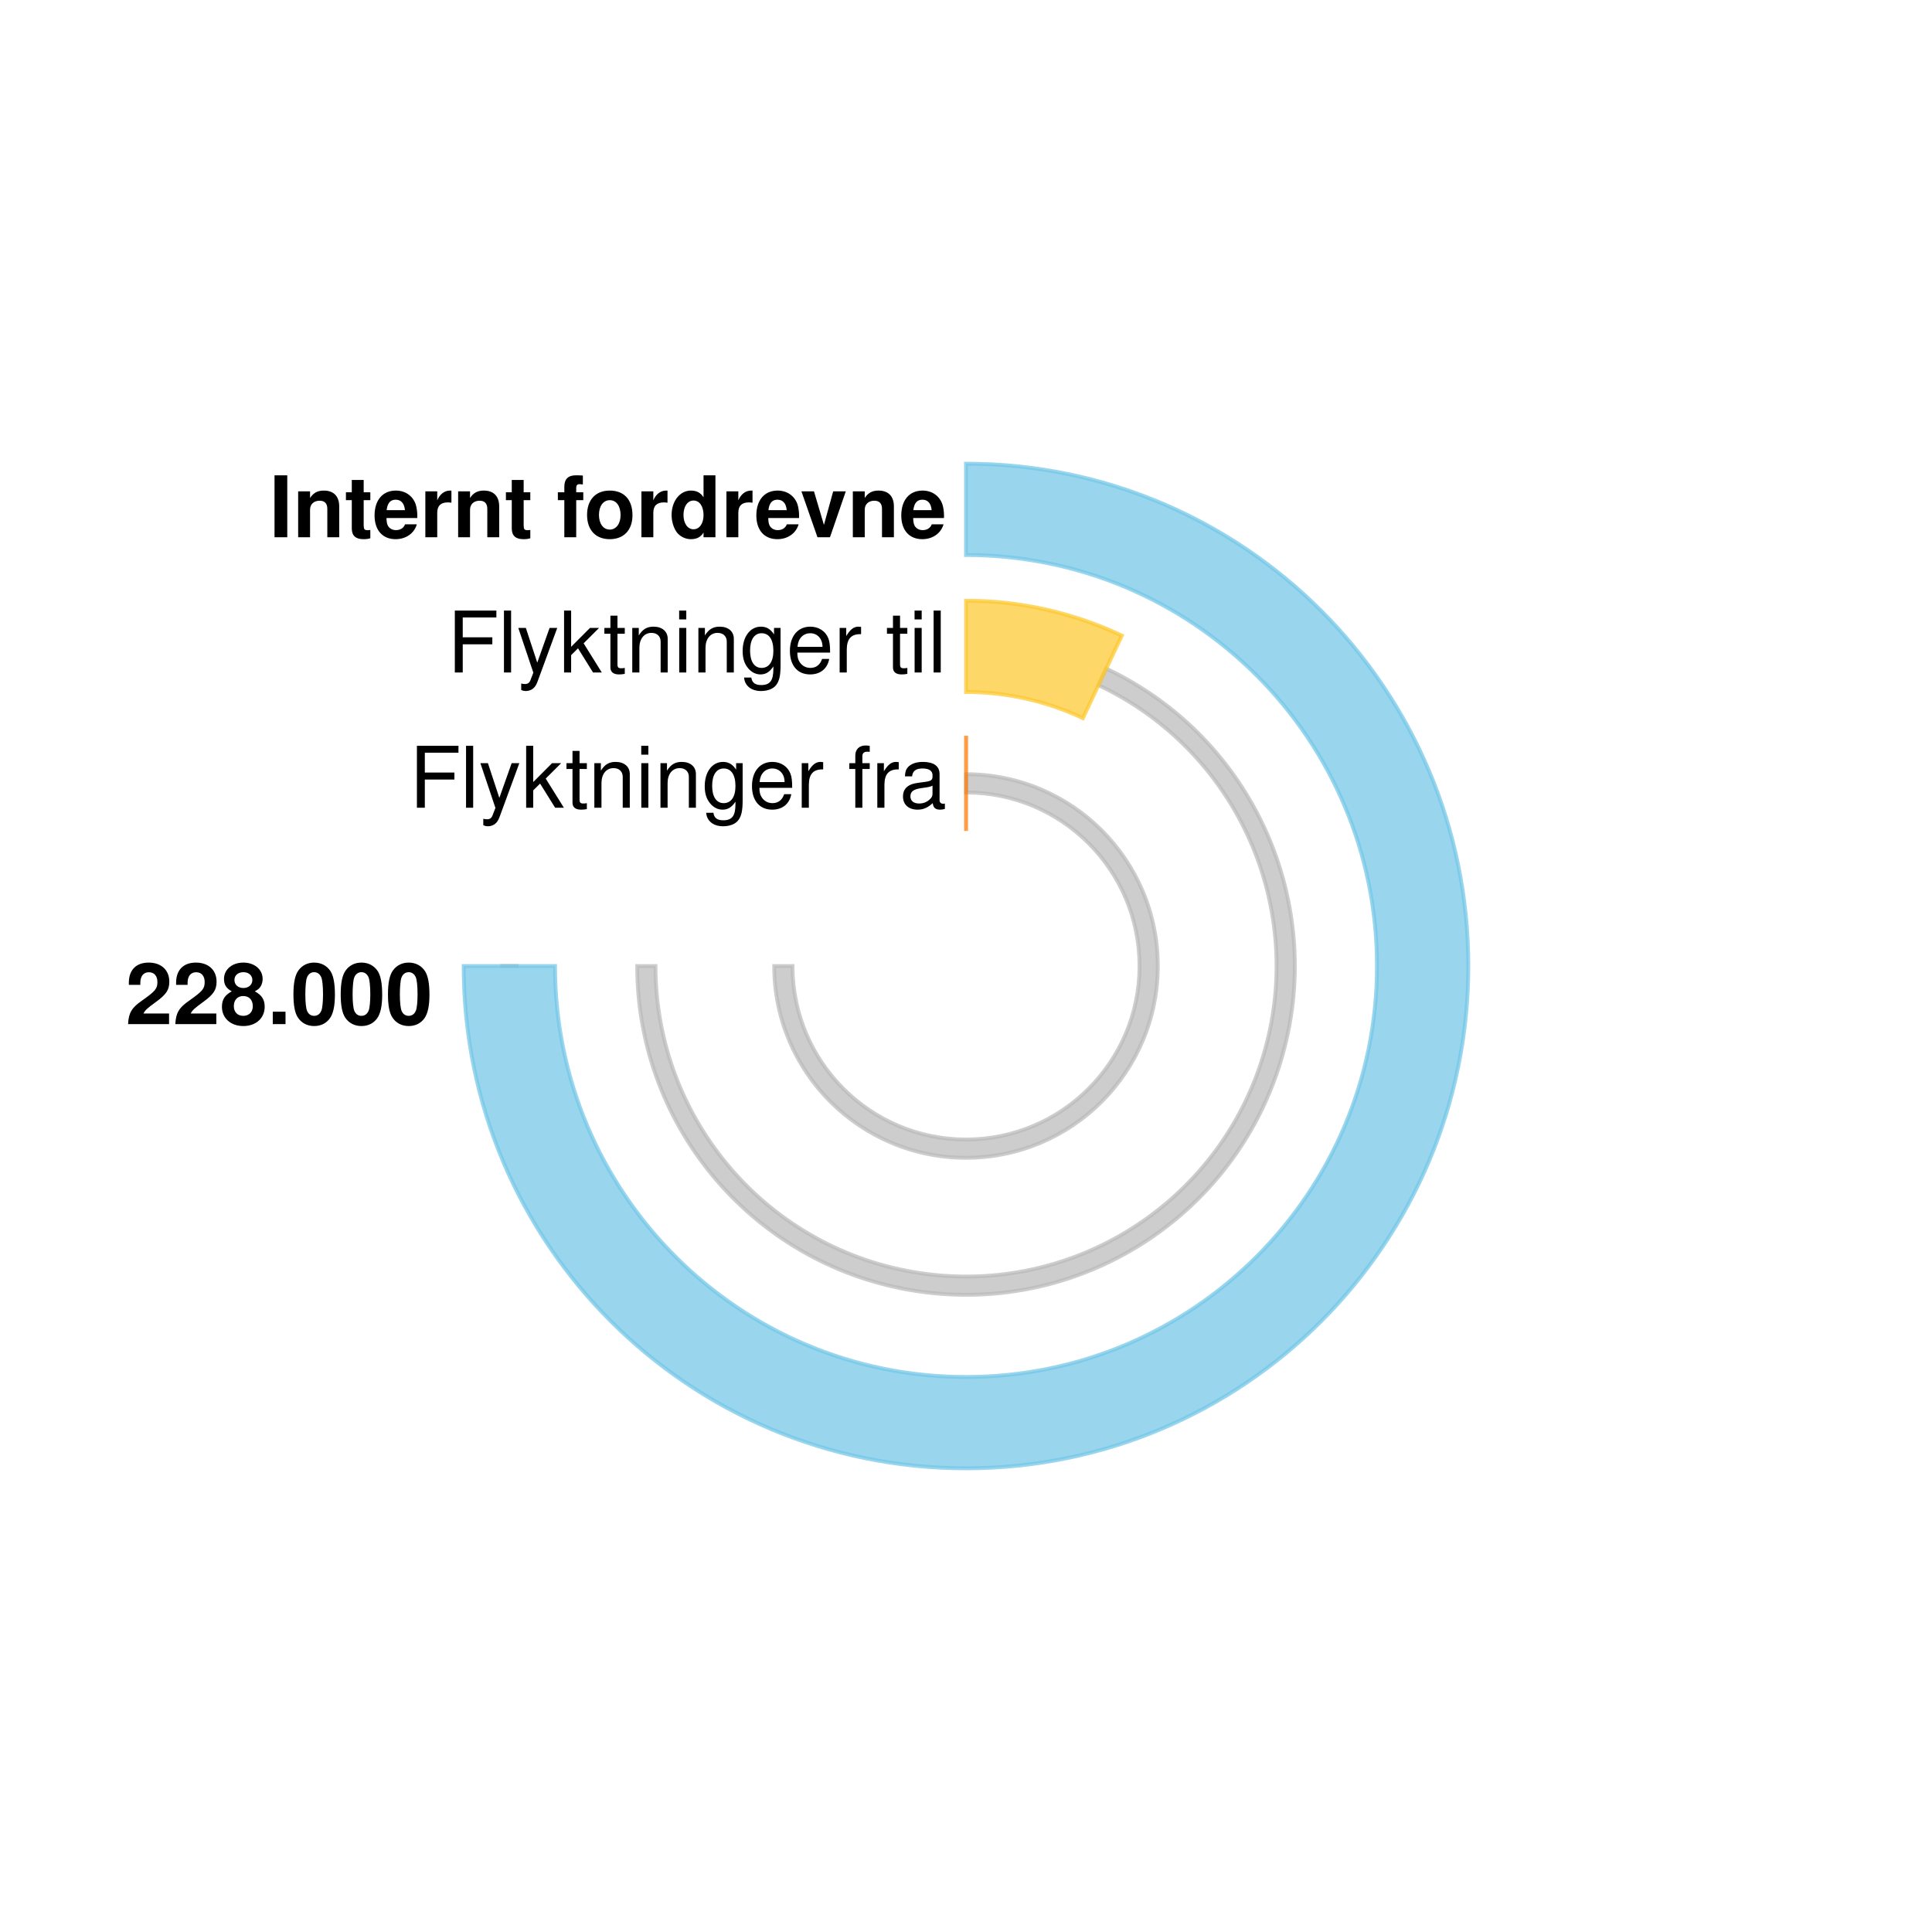
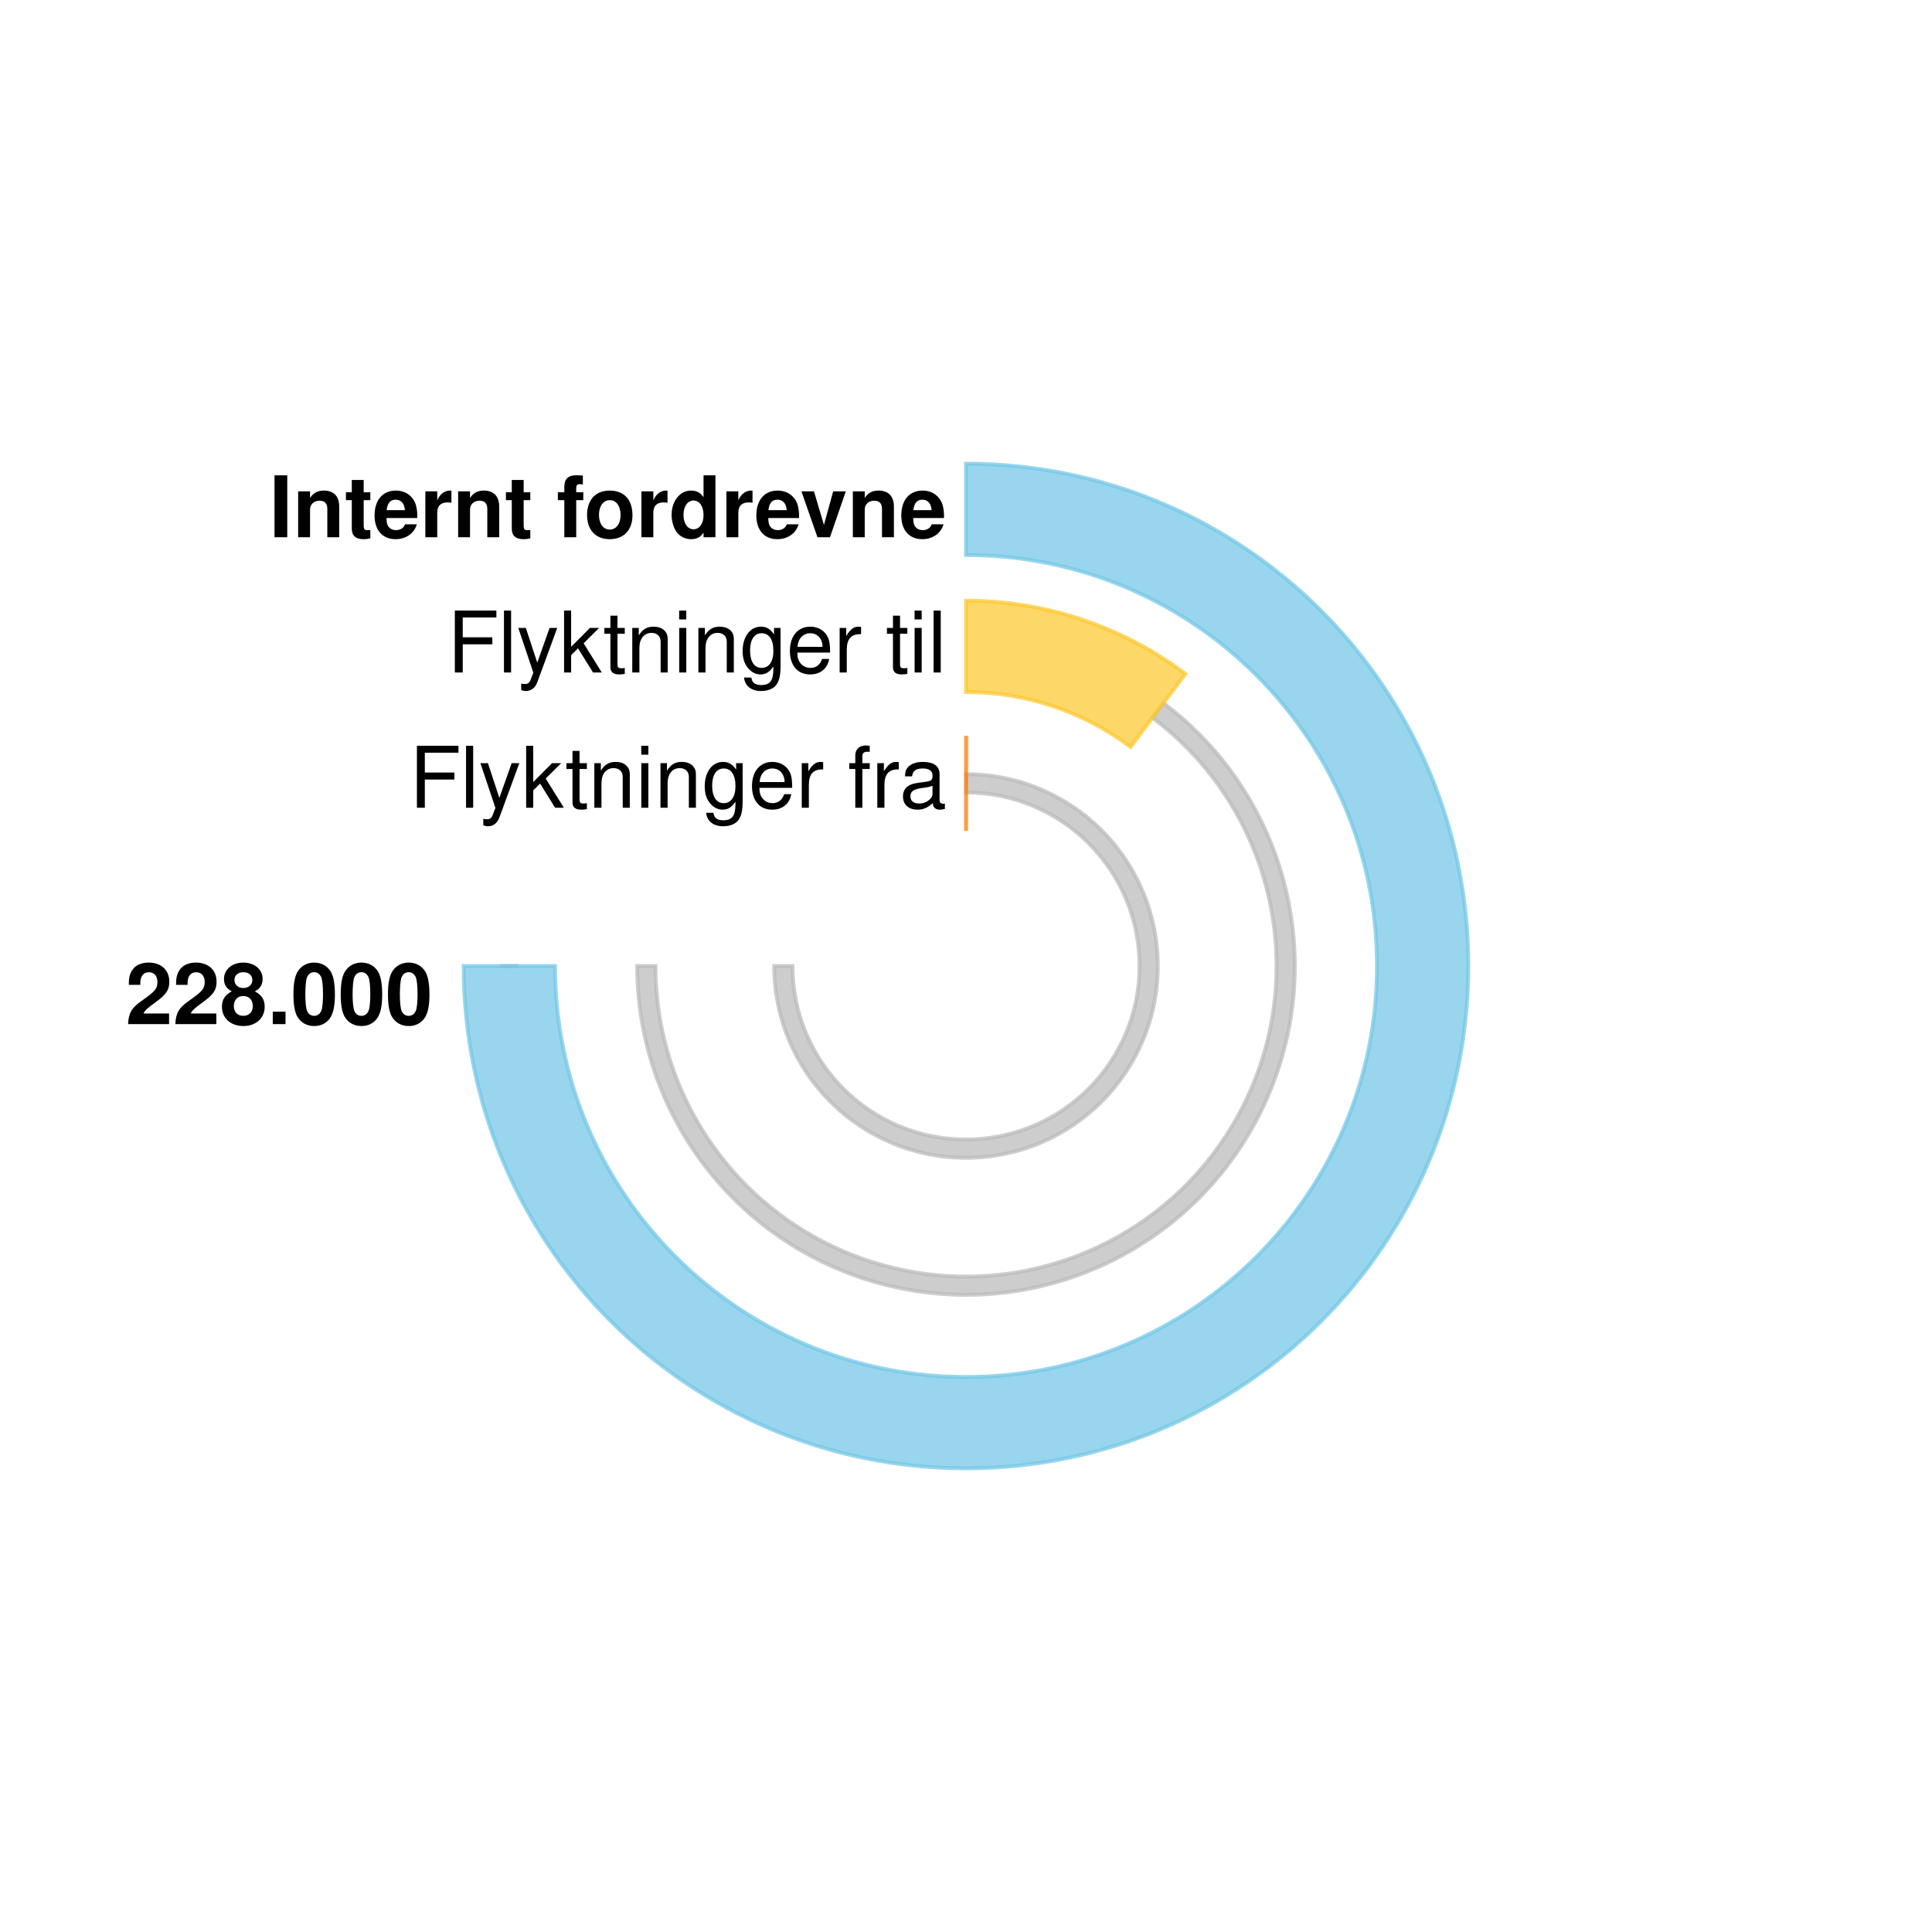
<svg xmlns="http://www.w3.org/2000/svg" role="img" class="rv-xy-plot__inner" width="500" height="500">
  <g class="rv-xy-plot__series rv-xy-plot__series--arc " opacity="1" pointer-events="all" transform="translate(250,250)">
-     <path class="rv-xy-plot__series rv-xy-plot__series--arc-path  " d="M0.033,-49.636A49.636,49.636,0,1,1,-49.636,6.07870138485868e-15L-44.909,5.499777443443567e-15A44.909,44.909,0,1,0,0.03,-44.909Z" style="opacity: 1; stroke: rgba(186, 186, 186, 0.72); fill: rgba(186, 186, 186, 0.72);" />
-     <path class="rv-xy-plot__series rv-xy-plot__series--arc-path  " d="M36.295,-76.962A85.091,85.091,0,1,1,-85.091,1.0420630945472023e-14L-80.364,9.84170700405691e-15A80.364,80.364,0,1,0,34.279,-72.686Z" style="opacity: 1; stroke: rgba(186, 186, 186, 0.72); fill: rgba(186, 186, 186, 0.72);" />
+     <path class="rv-xy-plot__series rv-xy-plot__series--arc-path  " d="M0.041,-49.636A49.636,49.636,0,1,1,-49.636,6.07870138485868e-15L-44.909,5.499777443443567e-15A44.909,44.909,0,1,0,0.037,-44.909Z" style="opacity: 1; stroke: rgba(186, 186, 186, 0.72); fill: rgba(186, 186, 186, 0.72);" />
+     <path class="rv-xy-plot__series rv-xy-plot__series--arc-path  " d="M51.102,-68.037A85.091,85.091,0,1,1,-85.091,1.0420630945472023e-14L-80.364,9.84170700405691e-15A80.364,80.364,0,1,0,48.263,-64.258Z" style="opacity: 1; stroke: rgba(186, 186, 186, 0.72); fill: rgba(186, 186, 186, 0.72);" />
    <path class="rv-xy-plot__series rv-xy-plot__series--arc-path  " d="M-120.545,1.4762560506085366e-14L-115.818,1.4183636564670253e-14Z" style="opacity: 1; stroke: rgba(186, 186, 186, 0.72); fill: rgba(186, 186, 186, 0.72);" />
-     <path class="rv-xy-plot__series rv-xy-plot__series--arc-path  " d="M3.618274633844452e-15,-59.091A59.091,59.091,0,0,1,0.039,-59.091L0.023,-35.455A35.455,35.455,0,0,0,2.1709647803066717e-15,-35.455Z" style="opacity: 1; stroke: rgba(255, 121, 0, 0.72); fill: rgba(255, 121, 0, 0.72);" />
-     <path class="rv-xy-plot__series rv-xy-plot__series--arc-path  " d="M5.7892394141511244e-15,-94.545A94.545,94.545,0,0,1,40.328,-85.513L30.246,-64.135A70.909,70.909,0,0,0,4.341929560613344e-15,-70.909Z" style="opacity: 1; stroke: rgba(253, 200, 47, 0.72); fill: rgba(253, 200, 47, 0.72);" />
+     <path class="rv-xy-plot__series rv-xy-plot__series--arc-path  " d="M3.618274633844452e-15,-59.091A59.091,59.091,0,0,1,0.049,-59.091L0.029,-35.455A35.455,35.455,0,0,0,2.1709647803066717e-15,-35.455Z" style="opacity: 1; stroke: rgba(255, 121, 0, 0.72); fill: rgba(255, 121, 0, 0.72);" />
+     <path class="rv-xy-plot__series rv-xy-plot__series--arc-path  " d="M5.7892394141511244e-15,-94.545A94.545,94.545,0,0,1,56.78,-75.597L42.585,-56.698A70.909,70.909,0,0,0,4.341929560613344e-15,-70.909Z" style="opacity: 1; stroke: rgba(253, 200, 47, 0.72); fill: rgba(253, 200, 47, 0.72);" />
    <path class="rv-xy-plot__series rv-xy-plot__series--arc-path  " d="M7.960204194457796e-15,-130A130,130,0,1,1,-130,1.592040838891559e-14L-106.364,1.302578868184003e-14A106.364,106.364,0,1,0,6.512894340920015e-15,-106.364Z" style="opacity: 1; stroke: rgba(114, 199, 231, 0.72); fill: rgba(114, 199, 231, 0.72);" />
  </g>
  <g class="rv-xy-plot__series rv-xy-plot__series--label " transform="translate(120,0)" style="font-family: Helvetica; font-weight: normal; font-size: 22px;">
    <text dominant-baseline="text-after-edge" class="rv-xy-plot__series--label-text" text-anchor="end" x="125" y="215" transform="rotate(0,125,215)">Flyktninger fra</text>
  </g>
  <g class="rv-xy-plot__series rv-xy-plot__series--label " transform="translate(120,0)" style="font-family: Helvetica; font-weight: normal; font-size: 22px;">
    <text dominant-baseline="text-after-edge" class="rv-xy-plot__series--label-text" text-anchor="end" x="125" y="180" transform="rotate(0,125,180)">Flyktninger til</text>
  </g>
  <g class="rv-xy-plot__series rv-xy-plot__series--label " transform="translate(120,0)" style="font-family: Helvetica; font-weight: bold; font-size: 22px;">
    <text dominant-baseline="text-after-edge" class="rv-xy-plot__series--label-text" text-anchor="end" x="125" y="145" transform="rotate(0,125,145)">Internt fordrevne</text>
  </g>
  <g class="rv-xy-plot__series rv-xy-plot__series--label " transform="translate(120,0)" style="font-family: Helvetica; font-weight: bold; font-size: 22px;">
    <text dominant-baseline="text-after-edge" class="rv-xy-plot__series--label-text" text-anchor="end" x="-8" y="271" transform="rotate(0,-8,271)">228.000</text>
  </g>
</svg>
